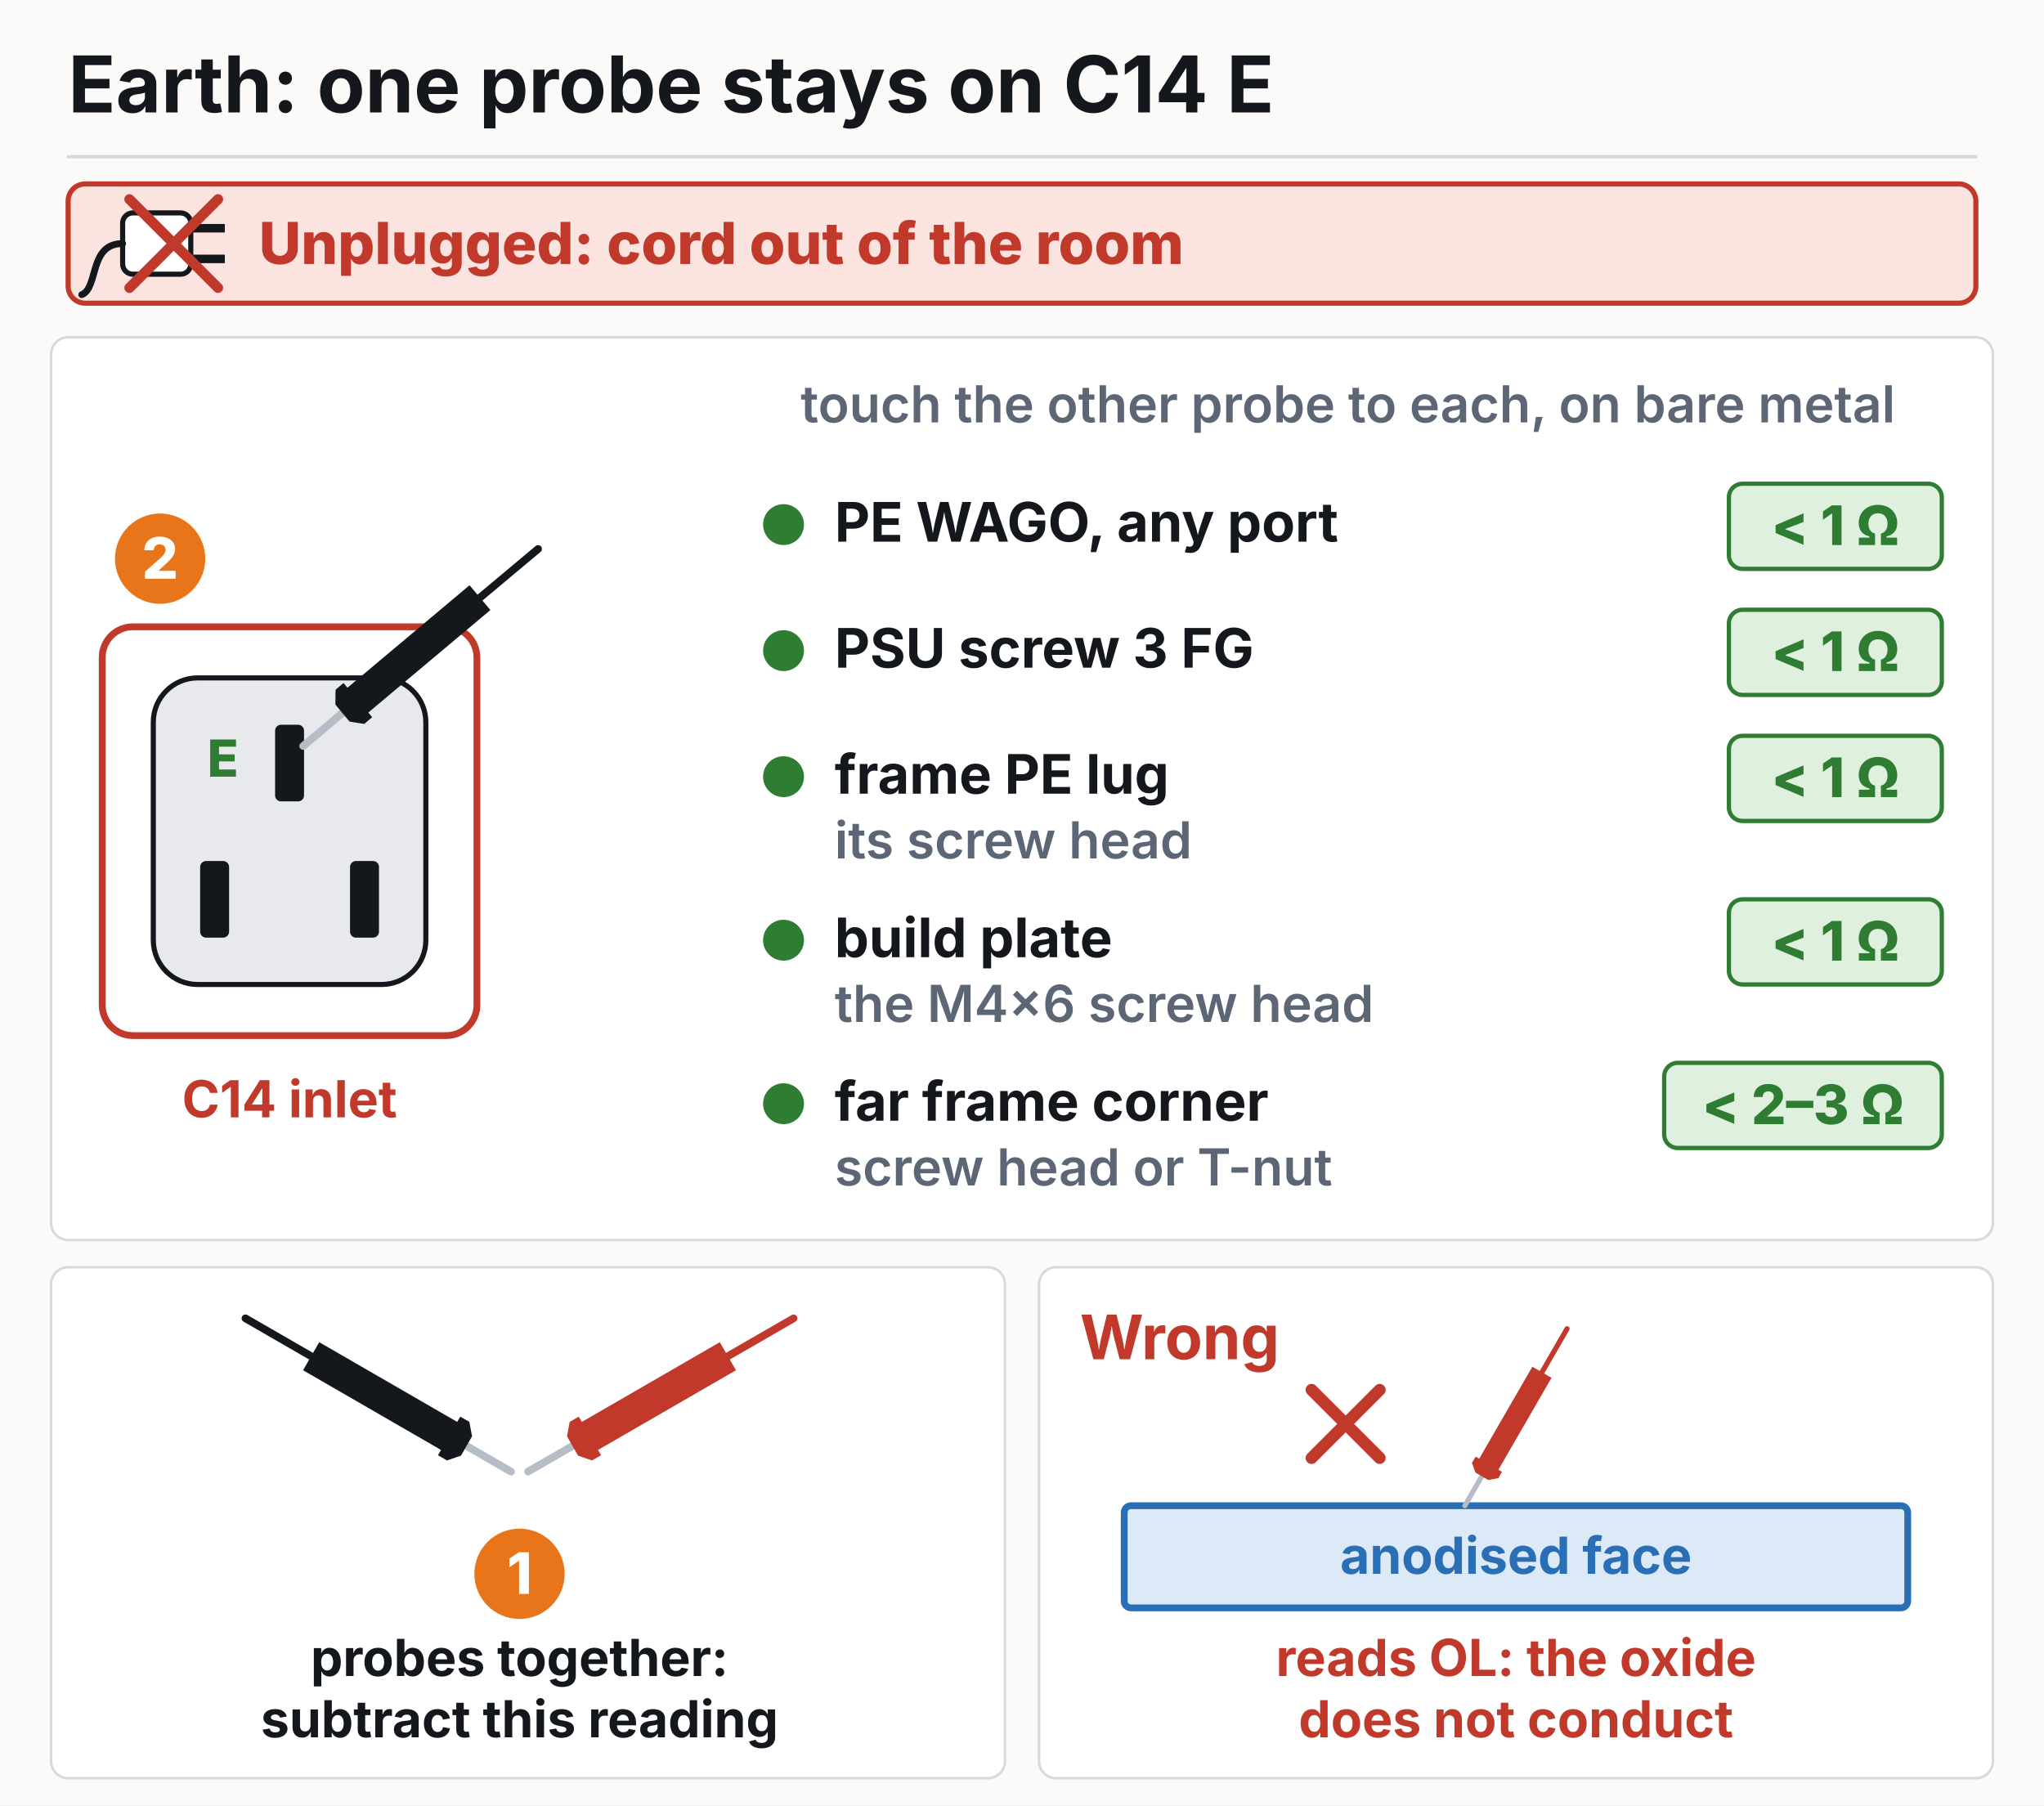
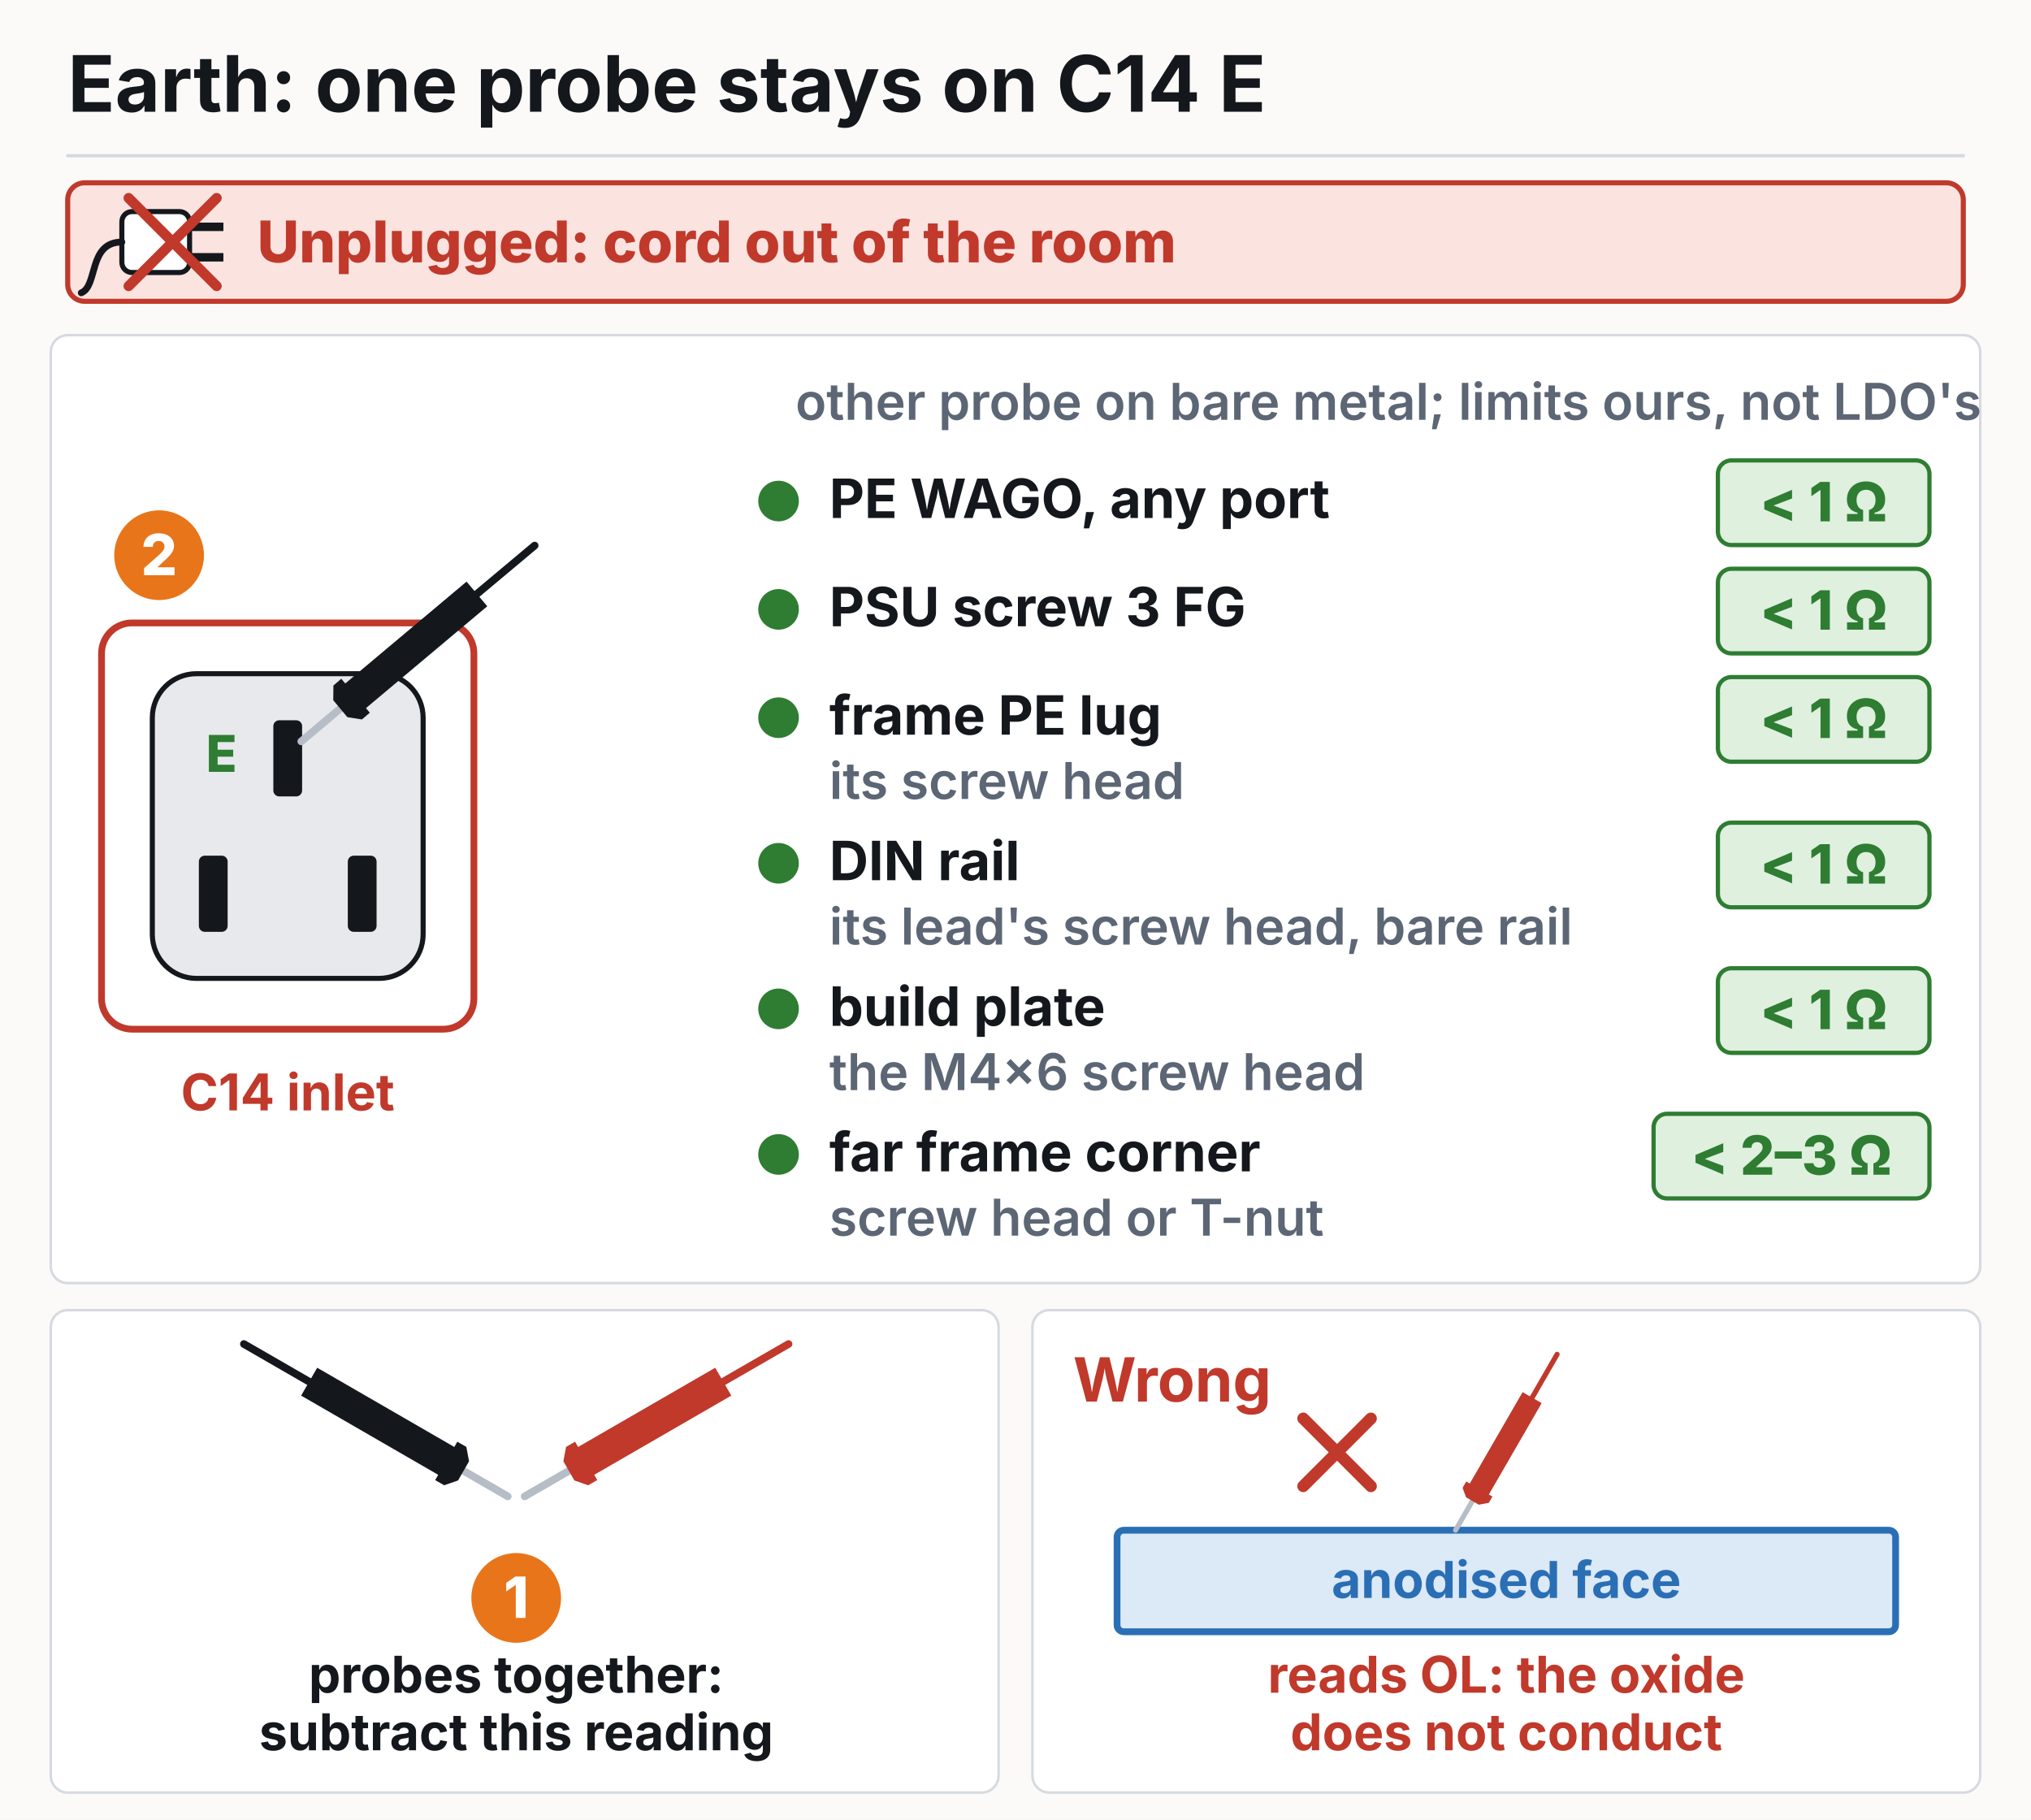
- <svg xmlns="http://www.w3.org/2000/svg" viewBox="0 0 1200 1060" width="1200" height="1060" role="img" aria-label="Earth bonding: one probe on the C14 earth pin, the other on bare metal" style="color:#14181D">
+ <svg xmlns="http://www.w3.org/2000/svg" viewBox="0 0 1200 1075" width="1200" height="1075" role="img" aria-label="Earth bonding: one probe on the C14 earth pin, the other on bare metal" style="color:#14181D">
  <defs>
    <marker id="arw" viewBox="0 0 10 10" refX="9" refY="5" markerWidth="7" markerHeight="7" orient="auto-start-reverse">
      <path d="M0,0 L10,5 L0,10 z" fill="#14181D" />
    </marker>
    <marker id="arwm" viewBox="0 0 10 10" refX="9" refY="5" markerWidth="7" markerHeight="7" orient="auto-start-reverse">
      <path d="M0,0 L10,5 L0,10 z" fill="#5C6675" />
    </marker>
    <marker id="arwa" viewBox="0 0 10 10" refX="9" refY="5" markerWidth="6.5" markerHeight="6.5" orient="auto-start-reverse">
      <path d="M0,0 L10,5 L0,10 z" fill="#0E8F86" />
    </marker>
    <marker id="arwb" viewBox="0 0 10 10" refX="9" refY="5" markerWidth="6.5" markerHeight="6.5" orient="auto-start-reverse">
      <path d="M0,0 L10,5 L0,10 z" fill="#7A4FD6" />
    </marker>
    <marker id="arwo" viewBox="0 0 10 10" refX="9" refY="5" markerWidth="7" markerHeight="7" orient="auto-start-reverse">
      <path d="M0,0 L10,5 L0,10 z" fill="#E8751A" />
    </marker>
    <marker id="arwr" viewBox="0 0 10 10" refX="9" refY="5" markerWidth="7" markerHeight="7" orient="auto-start-reverse">
      <path d="M0,0 L10,5 L0,10 z" fill="#C0392B" />
    </marker>
    <marker id="arwg" viewBox="0 0 10 10" refX="9" refY="5" markerWidth="7" markerHeight="7" orient="auto-start-reverse">
      <path d="M0,0 L10,5 L0,10 z" fill="#2E7D32" />
    </marker>
    <pattern id="hatch" width="7" height="7" patternTransform="rotate(45)" patternUnits="userSpaceOnUse">
      <line x1="0" y1="0" x2="0" y2="7" stroke="#9AA3AF" stroke-width="2.6" />
    </pattern>
  </defs>
-   <rect width="1200" height="1060" fill="#FBFAF8" />
+   <rect width="1200" height="1075" fill="#FBFAF8" />
  <text x="40.0" y="66.0" font-family="Inter, -apple-system, BlinkMacSystemFont, 'Segoe UI', Roboto, 'Helvetica Neue', Arial, sans-serif" font-size="46" font-weight="700" text-anchor="start" fill="currentColor" letter-spacing="0">Earth: one probe stays on C14 E</text>
  <line x1="40.0" y1="92.0" x2="1160.0" y2="92.0" stroke="#D6DAE0" stroke-width="2" stroke-linecap="round" />
  <rect x="40.0" y="108.0" width="1120.0" height="70.0" rx="10" fill="#FBE3E0" stroke="#C0392B" stroke-width="3" />
  <rect x="72.0" y="125.0" width="40.0" height="36.0" rx="6" fill="#FFFFFF" stroke="#14181D" stroke-width="3" />
  <line x1="112.0" y1="134.0" x2="132.0" y2="134.0" stroke="#14181D" stroke-width="5" stroke-linecap="butt" />
  <line x1="112.0" y1="152.0" x2="132.0" y2="152.0" stroke="#14181D" stroke-width="5" stroke-linecap="butt" />
  <path d="M 72 143.0 C 52 143.0 58 169.0 48 173.0" fill="none" stroke="#14181D" stroke-width="4" stroke-linecap="round" stroke-linejoin="round" />
  <line x1="76.0" y1="117.0" x2="128.0" y2="169.0" stroke="#C0392B" stroke-width="6" stroke-linecap="round" />
  <line x1="76.0" y1="169.0" x2="128.0" y2="117.0" stroke="#C0392B" stroke-width="6" stroke-linecap="round" />
  <text x="152.0" y="155.0" font-family="Inter, -apple-system, BlinkMacSystemFont, 'Segoe UI', Roboto, 'Helvetica Neue', Arial, sans-serif" font-size="34" font-weight="800" text-anchor="start" fill="#C0392B" letter-spacing="0">Unplugged: cord out of the room</text>
-   <rect x="30.0" y="198.0" width="1140.0" height="530.0" rx="10" fill="#FFFFFF" stroke="#D6DAE0" stroke-width="1.5" />
+   <rect x="30.0" y="198.0" width="1140.0" height="560.0" rx="10" fill="#FFFFFF" stroke="#D6DAE0" stroke-width="1.5" />
  <rect x="60.0" y="368.0" width="220.0" height="240.0" rx="18" fill="#FFFFFF" stroke="#C0392B" stroke-width="4" />
  <rect x="90.0" y="398.0" width="160.0" height="180.0" rx="26" fill="#E7E9EC" stroke="#14181D" stroke-width="3" />
  <rect x="162.0" y="426.0" width="16.0" height="44.0" rx="3" fill="#14181D" stroke="#14181D" stroke-width="1" />
  <rect x="118.0" y="506.0" width="16.0" height="44.0" rx="3" fill="#14181D" stroke="#14181D" stroke-width="1" />
  <rect x="206.0" y="506.0" width="16.0" height="44.0" rx="3" fill="#14181D" stroke="#14181D" stroke-width="1" />
  <text x="140.0" y="456.0" font-family="Inter, -apple-system, BlinkMacSystemFont, 'Segoe UI', Roboto, 'Helvetica Neue', Arial, sans-serif" font-size="30" font-weight="800" text-anchor="end" fill="#2E7D32" letter-spacing="0">E</text>
  <text x="170.0" y="656.0" font-family="Inter, -apple-system, BlinkMacSystemFont, 'Segoe UI', Roboto, 'Helvetica Neue', Arial, sans-serif" font-size="30" font-weight="700" text-anchor="middle" fill="#C0392B" letter-spacing="0">C14 inlet</text>
  <line x1="178.0" y1="438.0" x2="201.4" y2="418.3" stroke="#B6BDC6" stroke-width="4.5" stroke-linecap="round" />
  <polygon points="197.4,413.5 197.5,405.2 201.6,401.7 217.8,421.0 213.7,424.5 205.5,423.2" fill="#14181D" stroke="#14181D" stroke-width="1" />
  <polygon points="203.9,404.5 275.6,344.3 287.2,358.1 215.5,418.3" fill="#14181D" stroke="#14181D" stroke-width="1" />
  <line x1="281.4" y1="351.2" x2="315.9" y2="322.3" stroke="#14181D" stroke-width="4.5" stroke-linecap="round" />
  <circle cx="94.0" cy="328.0" r="28.0" fill="#E8751A" stroke="#FFFFFF" stroke-width="3" />
  <text x="94.0" y="339.8" font-family="Inter, -apple-system, BlinkMacSystemFont, 'Segoe UI', Roboto, 'Helvetica Neue', Arial, sans-serif" font-size="33.6" font-weight="800" text-anchor="middle" fill="#FFFFFF" letter-spacing="0">2</text>
-   <circle cx="460.0" cy="308.0" r="13.0" fill="#2E7D32" stroke="#FFFFFF" stroke-width="2" />
-   <text x="490.0" y="318.0" font-family="Inter, -apple-system, BlinkMacSystemFont, 'Segoe UI', Roboto, 'Helvetica Neue', Arial, sans-serif" font-size="32" font-weight="700" text-anchor="start" fill="currentColor" letter-spacing="0">PE WAGO, any port</text>
-   <rect x="1015.0" y="284.0" width="125.0" height="50.0" rx="8" fill="#DFF0DF" stroke="#2E7D32" stroke-width="2.5" />
-   <text x="1077.5" y="320.0" font-family="Inter, -apple-system, BlinkMacSystemFont, 'Segoe UI', Roboto, 'Helvetica Neue', Arial, sans-serif" font-size="32" font-weight="800" text-anchor="middle" fill="#2E7D32" letter-spacing="0">&lt; 1 Ω</text>
-   <circle cx="460.0" cy="382.0" r="13.0" fill="#2E7D32" stroke="#FFFFFF" stroke-width="2" />
-   <text x="490.0" y="392.0" font-family="Inter, -apple-system, BlinkMacSystemFont, 'Segoe UI', Roboto, 'Helvetica Neue', Arial, sans-serif" font-size="32" font-weight="700" text-anchor="start" fill="currentColor" letter-spacing="0">PSU screw 3 FG</text>
-   <rect x="1015.0" y="358.0" width="125.0" height="50.0" rx="8" fill="#DFF0DF" stroke="#2E7D32" stroke-width="2.5" />
-   <text x="1077.5" y="394.0" font-family="Inter, -apple-system, BlinkMacSystemFont, 'Segoe UI', Roboto, 'Helvetica Neue', Arial, sans-serif" font-size="32" font-weight="800" text-anchor="middle" fill="#2E7D32" letter-spacing="0">&lt; 1 Ω</text>
-   <circle cx="460.0" cy="456.0" r="13.0" fill="#2E7D32" stroke="#FFFFFF" stroke-width="2" />
-   <text x="490.0" y="466.0" font-family="Inter, -apple-system, BlinkMacSystemFont, 'Segoe UI', Roboto, 'Helvetica Neue', Arial, sans-serif" font-size="32" font-weight="700" text-anchor="start" fill="currentColor" letter-spacing="0">frame PE lug</text>
-   <text x="490.0" y="504.0" font-family="Inter, -apple-system, BlinkMacSystemFont, 'Segoe UI', Roboto, 'Helvetica Neue', Arial, sans-serif" font-size="30" font-weight="600" text-anchor="start" fill="#5C6675" letter-spacing="0">its screw head</text>
-   <rect x="1015.0" y="432.0" width="125.0" height="50.0" rx="8" fill="#DFF0DF" stroke="#2E7D32" stroke-width="2.5" />
-   <text x="1077.5" y="468.0" font-family="Inter, -apple-system, BlinkMacSystemFont, 'Segoe UI', Roboto, 'Helvetica Neue', Arial, sans-serif" font-size="32" font-weight="800" text-anchor="middle" fill="#2E7D32" letter-spacing="0">&lt; 1 Ω</text>
-   <circle cx="460.0" cy="552.0" r="13.0" fill="#2E7D32" stroke="#FFFFFF" stroke-width="2" />
-   <text x="490.0" y="562.0" font-family="Inter, -apple-system, BlinkMacSystemFont, 'Segoe UI', Roboto, 'Helvetica Neue', Arial, sans-serif" font-size="32" font-weight="700" text-anchor="start" fill="currentColor" letter-spacing="0">build plate</text>
-   <text x="490.0" y="600.0" font-family="Inter, -apple-system, BlinkMacSystemFont, 'Segoe UI', Roboto, 'Helvetica Neue', Arial, sans-serif" font-size="30" font-weight="600" text-anchor="start" fill="#5C6675" letter-spacing="0">the M4×6 screw head</text>
-   <rect x="1015.0" y="528.0" width="125.0" height="50.0" rx="8" fill="#DFF0DF" stroke="#2E7D32" stroke-width="2.5" />
-   <text x="1077.5" y="564.0" font-family="Inter, -apple-system, BlinkMacSystemFont, 'Segoe UI', Roboto, 'Helvetica Neue', Arial, sans-serif" font-size="32" font-weight="800" text-anchor="middle" fill="#2E7D32" letter-spacing="0">&lt; 1 Ω</text>
-   <circle cx="460.0" cy="648.0" r="13.0" fill="#2E7D32" stroke="#FFFFFF" stroke-width="2" />
-   <text x="490.0" y="658.0" font-family="Inter, -apple-system, BlinkMacSystemFont, 'Segoe UI', Roboto, 'Helvetica Neue', Arial, sans-serif" font-size="32" font-weight="700" text-anchor="start" fill="currentColor" letter-spacing="0">far frame corner</text>
-   <text x="490.0" y="696.0" font-family="Inter, -apple-system, BlinkMacSystemFont, 'Segoe UI', Roboto, 'Helvetica Neue', Arial, sans-serif" font-size="30" font-weight="600" text-anchor="start" fill="#5C6675" letter-spacing="0">screw head or T-nut</text>
-   <rect x="977.0" y="624.0" width="163.0" height="50.0" rx="8" fill="#DFF0DF" stroke="#2E7D32" stroke-width="2.5" />
-   <text x="1058.5" y="660.0" font-family="Inter, -apple-system, BlinkMacSystemFont, 'Segoe UI', Roboto, 'Helvetica Neue', Arial, sans-serif" font-size="32" font-weight="800" text-anchor="middle" fill="#2E7D32" letter-spacing="0">&lt; 2–3 Ω</text>
-   <text x="470.0" y="248.0" font-family="Inter, -apple-system, BlinkMacSystemFont, 'Segoe UI', Roboto, 'Helvetica Neue', Arial, sans-serif" font-size="30" font-weight="600" text-anchor="start" fill="#5C6675" letter-spacing="0">touch the other probe to each, on bare metal</text>
-   <rect x="30.0" y="744.0" width="560.0" height="300.0" rx="10" fill="#FFFFFF" stroke="#D6DAE0" stroke-width="1.5" />
-   <line x1="300.0" y1="864.0" x2="273.5" y2="848.7" stroke="#B6BDC6" stroke-width="4.5" stroke-linecap="round" />
-   <polygon points="270.3,854.2 262.5,856.9 257.8,854.2 270.4,832.4 275.1,835.1 276.6,843.2" fill="#14181D" stroke="#14181D" stroke-width="1" />
-   <polygon points="259.6,851.1 178.6,804.3 187.6,788.7 268.6,835.5" fill="#14181D" stroke="#14181D" stroke-width="1" />
-   <line x1="183.1" y1="796.5" x2="144.1" y2="774.0" stroke="#14181D" stroke-width="4.5" stroke-linecap="round" />
-   <line x1="310.0" y1="864.0" x2="336.5" y2="848.7" stroke="#B6BDC6" stroke-width="4.5" stroke-linecap="round" />
-   <polygon points="333.4,843.2 334.9,835.1 339.6,832.4 352.2,854.2 347.5,856.9 339.7,854.2" fill="#C0392B" stroke="#C0392B" stroke-width="1" />
-   <polygon points="341.4,835.5 422.4,788.7 431.4,804.3 350.4,851.1" fill="#C0392B" stroke="#C0392B" stroke-width="1" />
-   <line x1="426.9" y1="796.5" x2="465.9" y2="774.0" stroke="#C0392B" stroke-width="4.5" stroke-linecap="round" />
-   <circle cx="305.0" cy="924.0" r="28.0" fill="#E8751A" stroke="#FFFFFF" stroke-width="3" />
-   <text x="305.0" y="935.8" font-family="Inter, -apple-system, BlinkMacSystemFont, 'Segoe UI', Roboto, 'Helvetica Neue', Arial, sans-serif" font-size="33.6" font-weight="800" text-anchor="middle" fill="#FFFFFF" letter-spacing="0">1</text>
-   <text x="305.0" y="984.0" font-family="Inter, -apple-system, BlinkMacSystemFont, 'Segoe UI', Roboto, 'Helvetica Neue', Arial, sans-serif" font-size="30" font-weight="700" text-anchor="middle" fill="currentColor" letter-spacing="0">probes together:</text>
-   <text x="305.0" y="1020.0" font-family="Inter, -apple-system, BlinkMacSystemFont, 'Segoe UI', Roboto, 'Helvetica Neue', Arial, sans-serif" font-size="30" font-weight="700" text-anchor="middle" fill="currentColor" letter-spacing="0">subtract this reading</text>
-   <rect x="610.0" y="744.0" width="560.0" height="300.0" rx="10" fill="#FFFFFF" stroke="#D6DAE0" stroke-width="1.5" />
-   <text x="634.0" y="798.0" font-family="Inter, -apple-system, BlinkMacSystemFont, 'Segoe UI', Roboto, 'Helvetica Neue', Arial, sans-serif" font-size="36" font-weight="700" text-anchor="start" fill="#C0392B" letter-spacing="0">Wrong</text>
-   <rect x="660.0" y="884.0" width="460.0" height="60.0" rx="4" fill="#DCE9F6" stroke="#2A6FB5" stroke-width="4" />
-   <text x="890.0" y="924.0" font-family="Inter, -apple-system, BlinkMacSystemFont, 'Segoe UI', Roboto, 'Helvetica Neue', Arial, sans-serif" font-size="30" font-weight="700" text-anchor="middle" fill="#2A6FB5" letter-spacing="0">anodised face</text>
-   <line x1="860.0" y1="884.0" x2="870.2" y2="866.3" stroke="#B6BDC6" stroke-width="3.0" stroke-linecap="round" />
-   <polygon points="866.6,864.2 864.7,859.0 866.5,855.9 881.1,864.3 879.3,867.4 873.8,868.4" fill="#C0392B" stroke="#C0392B" stroke-width="1" />
-   <polygon points="868.6,857.1 899.8,803.1 910.2,809.1 879.0,863.1" fill="#C0392B" stroke="#C0392B" stroke-width="1" />
-   <line x1="905.0" y1="806.1" x2="920.0" y2="780.1" stroke="#C0392B" stroke-width="3.0" stroke-linecap="round" />
-   <line x1="770.0" y1="816.0" x2="810.0" y2="856.0" stroke="#C0392B" stroke-width="7" stroke-linecap="round" />
-   <line x1="770.0" y1="856.0" x2="810.0" y2="816.0" stroke="#C0392B" stroke-width="7" stroke-linecap="round" />
-   <text x="890.0" y="984.0" font-family="Inter, -apple-system, BlinkMacSystemFont, 'Segoe UI', Roboto, 'Helvetica Neue', Arial, sans-serif" font-size="30" font-weight="700" text-anchor="middle" fill="#C0392B" letter-spacing="0">reads OL: the oxide</text>
-   <text x="890.0" y="1020.0" font-family="Inter, -apple-system, BlinkMacSystemFont, 'Segoe UI', Roboto, 'Helvetica Neue', Arial, sans-serif" font-size="30" font-weight="700" text-anchor="middle" fill="#C0392B" letter-spacing="0">does not conduct</text>
+   <circle cx="460.0" cy="296.0" r="13.0" fill="#2E7D32" stroke="#FFFFFF" stroke-width="2" />
+   <text x="490.0" y="306.0" font-family="Inter, -apple-system, BlinkMacSystemFont, 'Segoe UI', Roboto, 'Helvetica Neue', Arial, sans-serif" font-size="32" font-weight="700" text-anchor="start" fill="currentColor" letter-spacing="0">PE WAGO, any port</text>
+   <rect x="1015.0" y="272.0" width="125.0" height="50.0" rx="8" fill="#DFF0DF" stroke="#2E7D32" stroke-width="2.5" />
+   <text x="1077.5" y="308.0" font-family="Inter, -apple-system, BlinkMacSystemFont, 'Segoe UI', Roboto, 'Helvetica Neue', Arial, sans-serif" font-size="32" font-weight="800" text-anchor="middle" fill="#2E7D32" letter-spacing="0">&lt; 1 Ω</text>
+   <circle cx="460.0" cy="360.0" r="13.0" fill="#2E7D32" stroke="#FFFFFF" stroke-width="2" />
+   <text x="490.0" y="370.0" font-family="Inter, -apple-system, BlinkMacSystemFont, 'Segoe UI', Roboto, 'Helvetica Neue', Arial, sans-serif" font-size="32" font-weight="700" text-anchor="start" fill="currentColor" letter-spacing="0">PSU screw 3 FG</text>
+   <rect x="1015.0" y="336.0" width="125.0" height="50.0" rx="8" fill="#DFF0DF" stroke="#2E7D32" stroke-width="2.5" />
+   <text x="1077.5" y="372.0" font-family="Inter, -apple-system, BlinkMacSystemFont, 'Segoe UI', Roboto, 'Helvetica Neue', Arial, sans-serif" font-size="32" font-weight="800" text-anchor="middle" fill="#2E7D32" letter-spacing="0">&lt; 1 Ω</text>
+   <circle cx="460.0" cy="424.0" r="13.0" fill="#2E7D32" stroke="#FFFFFF" stroke-width="2" />
+   <text x="490.0" y="434.0" font-family="Inter, -apple-system, BlinkMacSystemFont, 'Segoe UI', Roboto, 'Helvetica Neue', Arial, sans-serif" font-size="32" font-weight="700" text-anchor="start" fill="currentColor" letter-spacing="0">frame PE lug</text>
+   <text x="490.0" y="472.0" font-family="Inter, -apple-system, BlinkMacSystemFont, 'Segoe UI', Roboto, 'Helvetica Neue', Arial, sans-serif" font-size="30" font-weight="600" text-anchor="start" fill="#5C6675" letter-spacing="0">its screw head</text>
+   <rect x="1015.0" y="400.0" width="125.0" height="50.0" rx="8" fill="#DFF0DF" stroke="#2E7D32" stroke-width="2.5" />
+   <text x="1077.5" y="436.0" font-family="Inter, -apple-system, BlinkMacSystemFont, 'Segoe UI', Roboto, 'Helvetica Neue', Arial, sans-serif" font-size="32" font-weight="800" text-anchor="middle" fill="#2E7D32" letter-spacing="0">&lt; 1 Ω</text>
+   <circle cx="460.0" cy="510.0" r="13.0" fill="#2E7D32" stroke="#FFFFFF" stroke-width="2" />
+   <text x="490.0" y="520.0" font-family="Inter, -apple-system, BlinkMacSystemFont, 'Segoe UI', Roboto, 'Helvetica Neue', Arial, sans-serif" font-size="32" font-weight="700" text-anchor="start" fill="currentColor" letter-spacing="0">DIN rail</text>
+   <text x="490.0" y="558.0" font-family="Inter, -apple-system, BlinkMacSystemFont, 'Segoe UI', Roboto, 'Helvetica Neue', Arial, sans-serif" font-size="30" font-weight="600" text-anchor="start" fill="#5C6675" letter-spacing="0">its lead's screw head, bare rail</text>
+   <rect x="1015.0" y="486.0" width="125.0" height="50.0" rx="8" fill="#DFF0DF" stroke="#2E7D32" stroke-width="2.5" />
+   <text x="1077.5" y="522.0" font-family="Inter, -apple-system, BlinkMacSystemFont, 'Segoe UI', Roboto, 'Helvetica Neue', Arial, sans-serif" font-size="32" font-weight="800" text-anchor="middle" fill="#2E7D32" letter-spacing="0">&lt; 1 Ω</text>
+   <circle cx="460.0" cy="596.0" r="13.0" fill="#2E7D32" stroke="#FFFFFF" stroke-width="2" />
+   <text x="490.0" y="606.0" font-family="Inter, -apple-system, BlinkMacSystemFont, 'Segoe UI', Roboto, 'Helvetica Neue', Arial, sans-serif" font-size="32" font-weight="700" text-anchor="start" fill="currentColor" letter-spacing="0">build plate</text>
+   <text x="490.0" y="644.0" font-family="Inter, -apple-system, BlinkMacSystemFont, 'Segoe UI', Roboto, 'Helvetica Neue', Arial, sans-serif" font-size="30" font-weight="600" text-anchor="start" fill="#5C6675" letter-spacing="0">the M4×6 screw head</text>
+   <rect x="1015.0" y="572.0" width="125.0" height="50.0" rx="8" fill="#DFF0DF" stroke="#2E7D32" stroke-width="2.5" />
+   <text x="1077.5" y="608.0" font-family="Inter, -apple-system, BlinkMacSystemFont, 'Segoe UI', Roboto, 'Helvetica Neue', Arial, sans-serif" font-size="32" font-weight="800" text-anchor="middle" fill="#2E7D32" letter-spacing="0">&lt; 1 Ω</text>
+   <circle cx="460.0" cy="682.0" r="13.0" fill="#2E7D32" stroke="#FFFFFF" stroke-width="2" />
+   <text x="490.0" y="692.0" font-family="Inter, -apple-system, BlinkMacSystemFont, 'Segoe UI', Roboto, 'Helvetica Neue', Arial, sans-serif" font-size="32" font-weight="700" text-anchor="start" fill="currentColor" letter-spacing="0">far frame corner</text>
+   <text x="490.0" y="730.0" font-family="Inter, -apple-system, BlinkMacSystemFont, 'Segoe UI', Roboto, 'Helvetica Neue', Arial, sans-serif" font-size="30" font-weight="600" text-anchor="start" fill="#5C6675" letter-spacing="0">screw head or T-nut</text>
+   <rect x="977.0" y="658.0" width="163.0" height="50.0" rx="8" fill="#DFF0DF" stroke="#2E7D32" stroke-width="2.5" />
+   <text x="1058.5" y="694.0" font-family="Inter, -apple-system, BlinkMacSystemFont, 'Segoe UI', Roboto, 'Helvetica Neue', Arial, sans-serif" font-size="32" font-weight="800" text-anchor="middle" fill="#2E7D32" letter-spacing="0">&lt; 2–3 Ω</text>
+   <text x="470.0" y="248.0" font-family="Inter, -apple-system, BlinkMacSystemFont, 'Segoe UI', Roboto, 'Helvetica Neue', Arial, sans-serif" font-size="30" font-weight="600" text-anchor="start" fill="#5C6675" letter-spacing="0">other probe on bare metal; limits ours, not LDO's</text>
+   <rect x="30.0" y="774.0" width="560.0" height="285.0" rx="10" fill="#FFFFFF" stroke="#D6DAE0" stroke-width="1.5" />
+   <line x1="300.0" y1="884.0" x2="273.5" y2="868.7" stroke="#B6BDC6" stroke-width="4.5" stroke-linecap="round" />
+   <polygon points="270.3,874.2 262.5,876.9 257.8,874.2 270.4,852.4 275.1,855.1 276.6,863.2" fill="#14181D" stroke="#14181D" stroke-width="1" />
+   <polygon points="259.6,871.1 178.6,824.3 187.6,808.7 268.6,855.5" fill="#14181D" stroke="#14181D" stroke-width="1" />
+   <line x1="183.1" y1="816.5" x2="144.1" y2="794.0" stroke="#14181D" stroke-width="4.5" stroke-linecap="round" />
+   <line x1="310.0" y1="884.0" x2="336.5" y2="868.7" stroke="#B6BDC6" stroke-width="4.5" stroke-linecap="round" />
+   <polygon points="333.4,863.2 334.9,855.1 339.6,852.4 352.2,874.2 347.5,876.9 339.7,874.2" fill="#C0392B" stroke="#C0392B" stroke-width="1" />
+   <polygon points="341.4,855.5 422.4,808.7 431.4,824.3 350.4,871.1" fill="#C0392B" stroke="#C0392B" stroke-width="1" />
+   <line x1="426.9" y1="816.5" x2="465.9" y2="794.0" stroke="#C0392B" stroke-width="4.5" stroke-linecap="round" />
+   <circle cx="305.0" cy="944.0" r="28.0" fill="#E8751A" stroke="#FFFFFF" stroke-width="3" />
+   <text x="305.0" y="955.8" font-family="Inter, -apple-system, BlinkMacSystemFont, 'Segoe UI', Roboto, 'Helvetica Neue', Arial, sans-serif" font-size="33.6" font-weight="800" text-anchor="middle" fill="#FFFFFF" letter-spacing="0">1</text>
+   <text x="305.0" y="1000.0" font-family="Inter, -apple-system, BlinkMacSystemFont, 'Segoe UI', Roboto, 'Helvetica Neue', Arial, sans-serif" font-size="30" font-weight="700" text-anchor="middle" fill="currentColor" letter-spacing="0">probes together:</text>
+   <text x="305.0" y="1034.0" font-family="Inter, -apple-system, BlinkMacSystemFont, 'Segoe UI', Roboto, 'Helvetica Neue', Arial, sans-serif" font-size="30" font-weight="700" text-anchor="middle" fill="currentColor" letter-spacing="0">subtract this reading</text>
+   <rect x="610.0" y="774.0" width="560.0" height="285.0" rx="10" fill="#FFFFFF" stroke="#D6DAE0" stroke-width="1.5" />
+   <text x="634.0" y="828.0" font-family="Inter, -apple-system, BlinkMacSystemFont, 'Segoe UI', Roboto, 'Helvetica Neue', Arial, sans-serif" font-size="36" font-weight="700" text-anchor="start" fill="#C0392B" letter-spacing="0">Wrong</text>
+   <rect x="660.0" y="904.0" width="460.0" height="60.0" rx="4" fill="#DCE9F6" stroke="#2A6FB5" stroke-width="4" />
+   <text x="890.0" y="944.0" font-family="Inter, -apple-system, BlinkMacSystemFont, 'Segoe UI', Roboto, 'Helvetica Neue', Arial, sans-serif" font-size="30" font-weight="700" text-anchor="middle" fill="#2A6FB5" letter-spacing="0">anodised face</text>
+   <line x1="860.0" y1="904.0" x2="870.2" y2="886.3" stroke="#B6BDC6" stroke-width="3.0" stroke-linecap="round" />
+   <polygon points="866.6,884.2 864.7,879.0 866.5,875.9 881.1,884.3 879.3,887.4 873.8,888.4" fill="#C0392B" stroke="#C0392B" stroke-width="1" />
+   <polygon points="868.6,877.1 899.8,823.1 910.2,829.1 879.0,883.1" fill="#C0392B" stroke="#C0392B" stroke-width="1" />
+   <line x1="905.0" y1="826.1" x2="920.0" y2="800.1" stroke="#C0392B" stroke-width="3.0" stroke-linecap="round" />
+   <line x1="770.0" y1="838.0" x2="810.0" y2="878.0" stroke="#C0392B" stroke-width="7" stroke-linecap="round" />
+   <line x1="770.0" y1="878.0" x2="810.0" y2="838.0" stroke="#C0392B" stroke-width="7" stroke-linecap="round" />
+   <text x="890.0" y="1000.0" font-family="Inter, -apple-system, BlinkMacSystemFont, 'Segoe UI', Roboto, 'Helvetica Neue', Arial, sans-serif" font-size="30" font-weight="700" text-anchor="middle" fill="#C0392B" letter-spacing="0">reads OL: the oxide</text>
+   <text x="890.0" y="1034.0" font-family="Inter, -apple-system, BlinkMacSystemFont, 'Segoe UI', Roboto, 'Helvetica Neue', Arial, sans-serif" font-size="30" font-weight="700" text-anchor="middle" fill="#C0392B" letter-spacing="0">does not conduct</text>
</svg>
